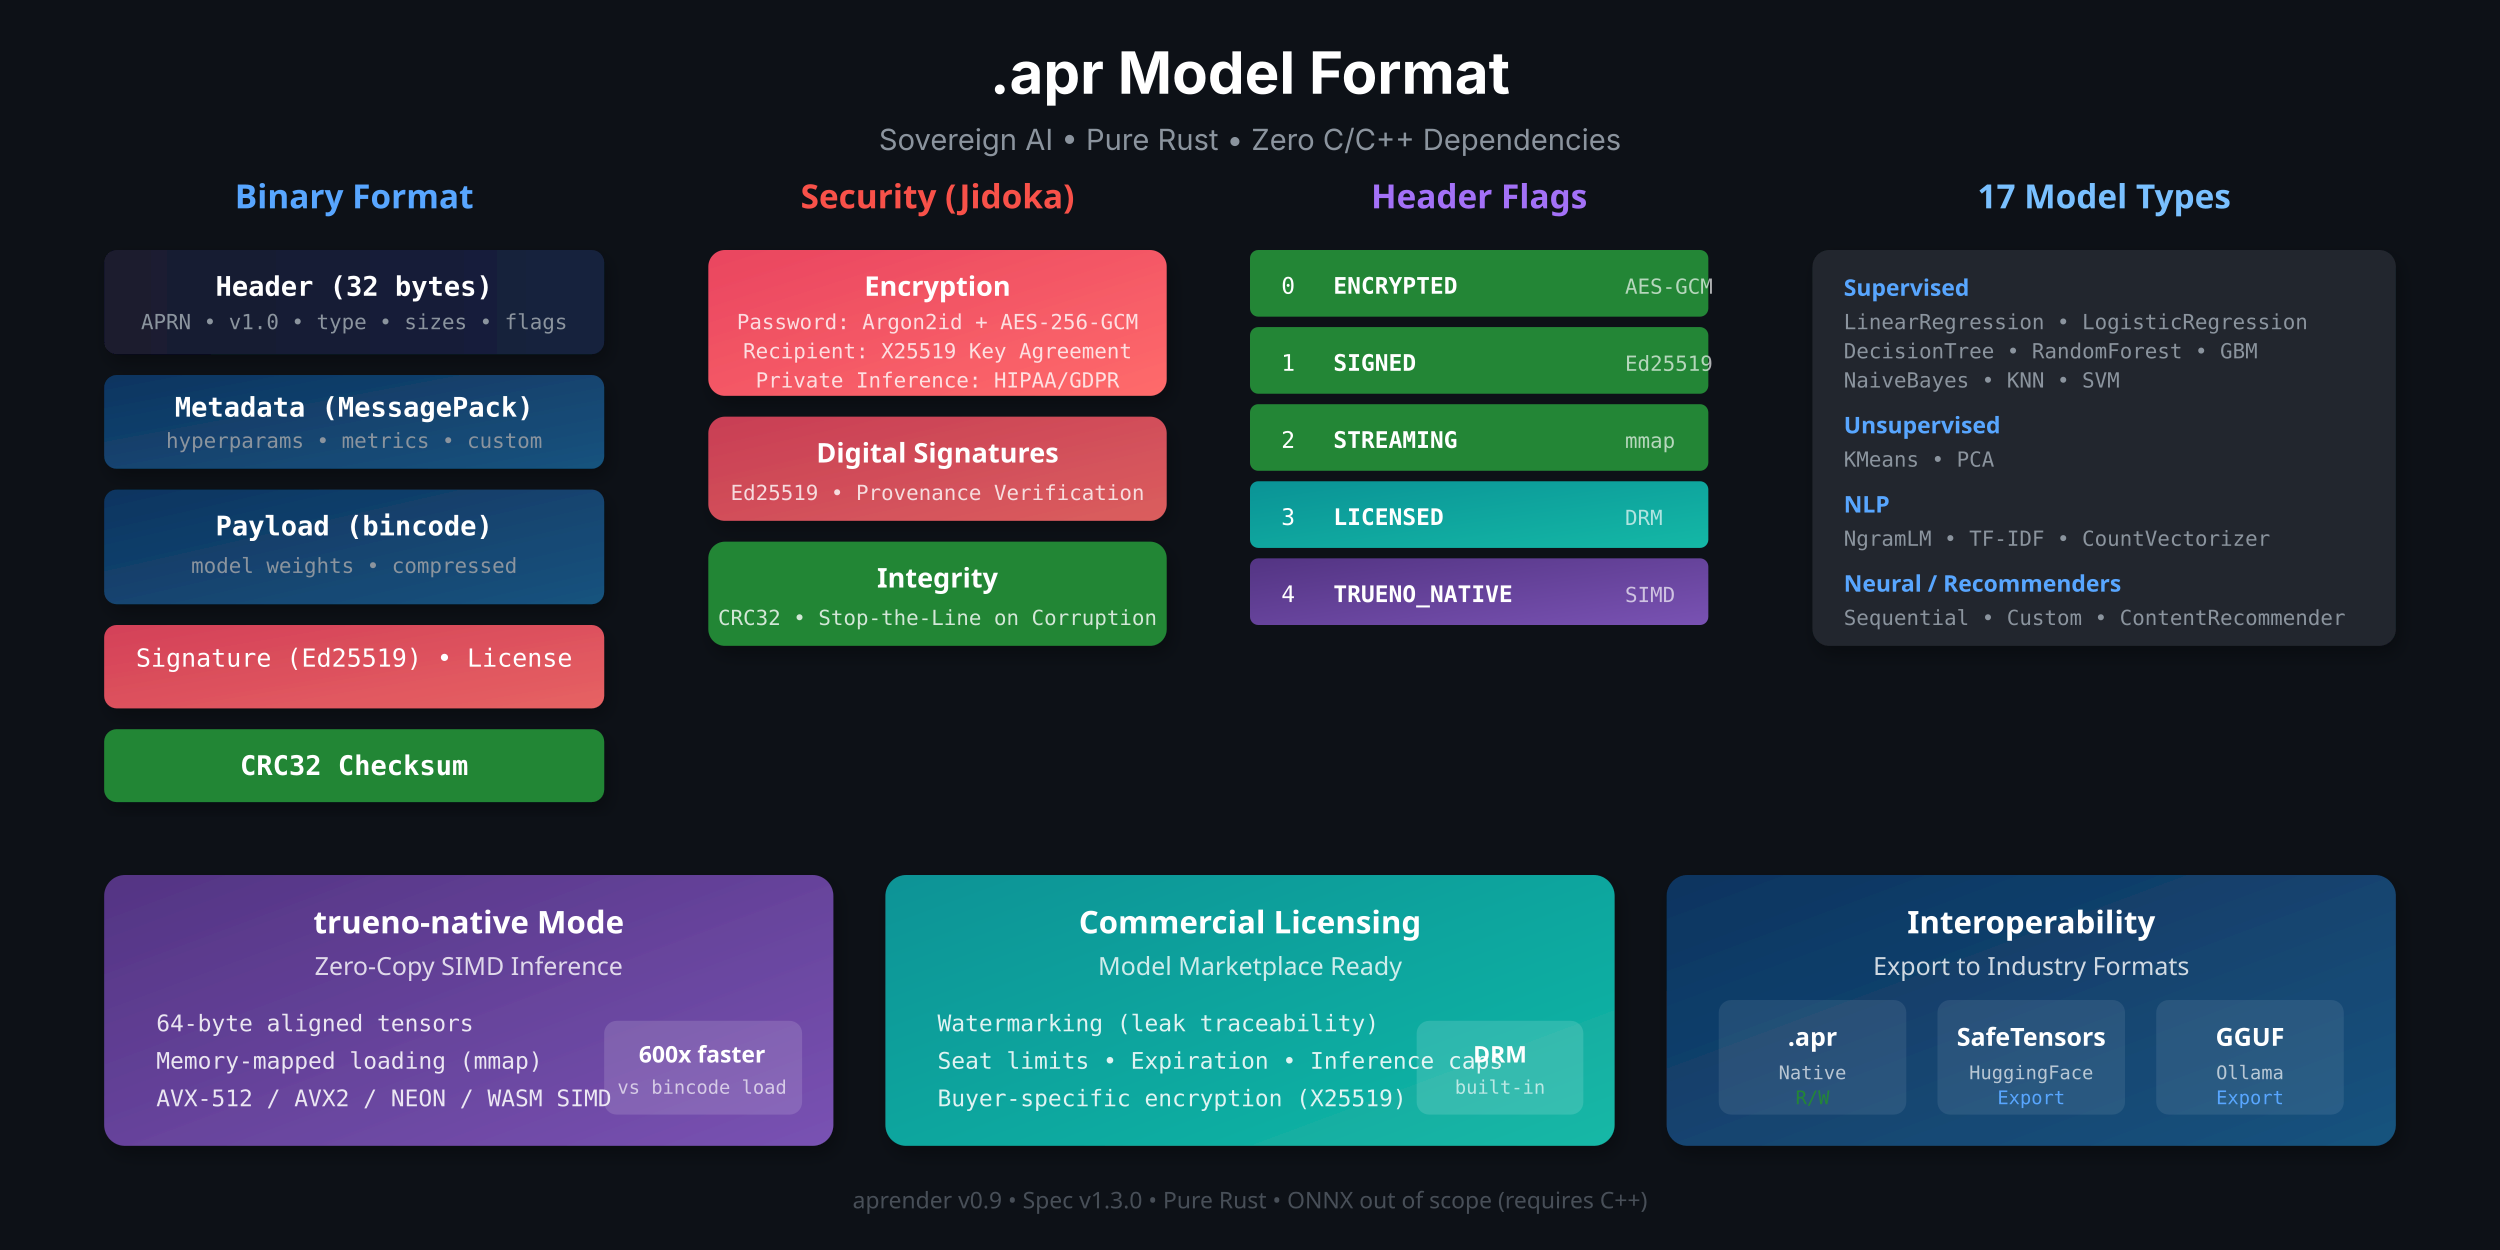
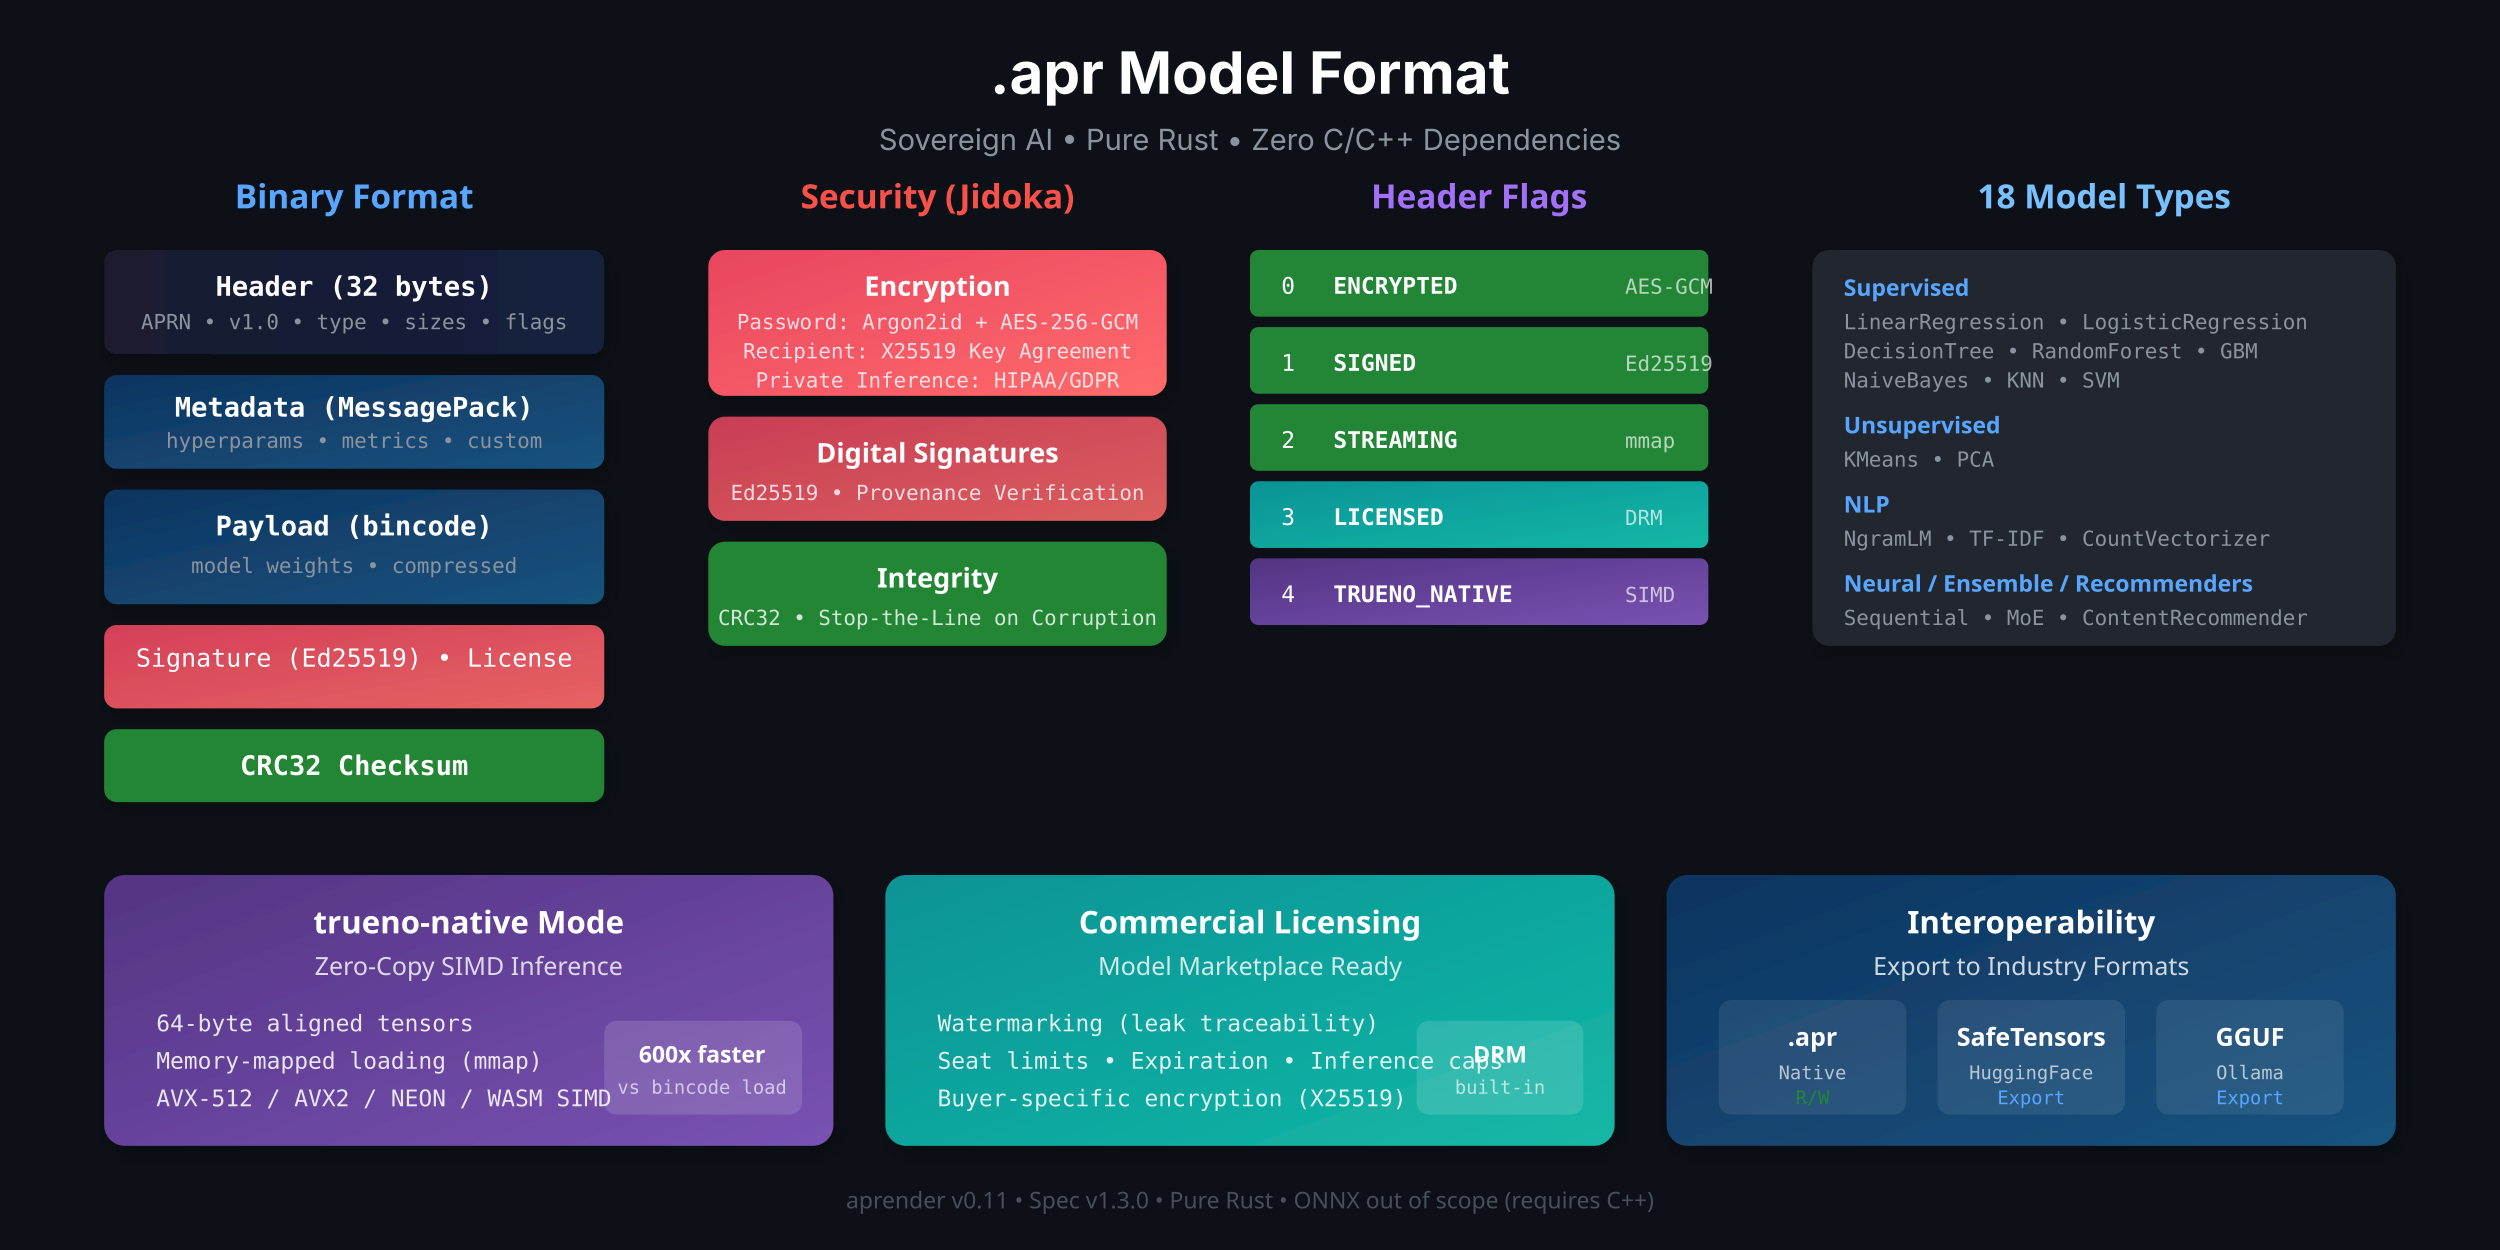
<svg xmlns="http://www.w3.org/2000/svg" viewBox="0 0 1200 600">
  <defs>
    <linearGradient id="headerGrad" x1="0%" y1="0%" x2="100%" y2="0%">
      <stop offset="0%" style="stop-color:#1a1a2e" />
      <stop offset="100%" style="stop-color:#16213e" />
    </linearGradient>
    <linearGradient id="securityGrad" x1="0%" y1="0%" x2="100%" y2="100%">
      <stop offset="0%" style="stop-color:#e94560" />
      <stop offset="100%" style="stop-color:#ff6b6b" />
    </linearGradient>
    <linearGradient id="formatGrad" x1="0%" y1="0%" x2="100%" y2="100%">
      <stop offset="0%" style="stop-color:#0f3460" />
      <stop offset="100%" style="stop-color:#16537e" />
    </linearGradient>
    <linearGradient id="truenoGrad" x1="0%" y1="0%" x2="100%" y2="100%">
      <stop offset="0%" style="stop-color:#533483" />
      <stop offset="100%" style="stop-color:#7952b3" />
    </linearGradient>
    <linearGradient id="commercialGrad" x1="0%" y1="0%" x2="100%" y2="100%">
      <stop offset="0%" style="stop-color:#0a9396" />
      <stop offset="100%" style="stop-color:#14b8a6" />
    </linearGradient>
    <filter id="shadow" x="-20%" y="-20%" width="140%" height="140%">
      <feDropShadow dx="2" dy="4" stdDeviation="4" flood-opacity="0.3" />
    </filter>
  </defs>
  <rect width="1200" height="600" fill="#0d1117" />
  <text x="600" y="45" text-anchor="middle" fill="#ffffff" font-family="system-ui, -apple-system, sans-serif" font-size="28" font-weight="bold">.apr Model Format</text>
  <text x="600" y="72" text-anchor="middle" fill="#8b949e" font-family="system-ui, -apple-system, sans-serif" font-size="14">Sovereign AI • Pure Rust • Zero C/C++ Dependencies</text>
  <g transform="translate(50, 100)">
    <text x="120" y="0" text-anchor="middle" fill="#58a6ff" font-family="system-ui, sans-serif" font-size="16" font-weight="bold">Binary Format</text>
    <rect x="0" y="20" width="240" height="50" rx="6" fill="url(#headerGrad)" filter="url(#shadow)" />
    <text x="120" y="42" text-anchor="middle" fill="#ffffff" font-family="monospace" font-size="13" font-weight="bold">Header (32 bytes)</text>
    <text x="120" y="58" text-anchor="middle" fill="#8b949e" font-family="monospace" font-size="10">APRN • v1.0 • type • sizes • flags</text>
    <rect x="0" y="80" width="240" height="45" rx="6" fill="url(#formatGrad)" filter="url(#shadow)" />
    <text x="120" y="100" text-anchor="middle" fill="#ffffff" font-family="monospace" font-size="13" font-weight="bold">Metadata (MessagePack)</text>
    <text x="120" y="115" text-anchor="middle" fill="#8b949e" font-family="monospace" font-size="10">hyperparams • metrics • custom</text>
    <rect x="0" y="135" width="240" height="55" rx="6" fill="url(#formatGrad)" filter="url(#shadow)" />
    <text x="120" y="157" text-anchor="middle" fill="#ffffff" font-family="monospace" font-size="13" font-weight="bold">Payload (bincode)</text>
    <text x="120" y="175" text-anchor="middle" fill="#8b949e" font-family="monospace" font-size="10">model weights • compressed</text>
    <rect x="0" y="200" width="240" height="40" rx="6" fill="url(#securityGrad)" filter="url(#shadow)" opacity="0.9" />
    <text x="120" y="220" text-anchor="middle" fill="#ffffff" font-family="monospace" font-size="12">Signature (Ed25519) • License</text>
    <rect x="0" y="250" width="240" height="35" rx="6" fill="#238636" filter="url(#shadow)" />
    <text x="120" y="272" text-anchor="middle" fill="#ffffff" font-family="monospace" font-size="13" font-weight="bold">CRC32 Checksum</text>
  </g>
  <g transform="translate(340, 100)">
    <text x="110" y="0" text-anchor="middle" fill="#f85149" font-family="system-ui, sans-serif" font-size="16" font-weight="bold">Security (Jidoka)</text>
    <rect x="0" y="20" width="220" height="70" rx="8" fill="url(#securityGrad)" filter="url(#shadow)" />
    <text x="110" y="42" text-anchor="middle" fill="#ffffff" font-family="system-ui, sans-serif" font-size="13" font-weight="bold">Encryption</text>
    <text x="110" y="58" text-anchor="middle" fill="#ffffffcc" font-family="monospace" font-size="10">Password: Argon2id + AES-256-GCM</text>
    <text x="110" y="72" text-anchor="middle" fill="#ffffffcc" font-family="monospace" font-size="10">Recipient: X25519 Key Agreement</text>
    <text x="110" y="86" text-anchor="middle" fill="#ffffffcc" font-family="monospace" font-size="10">Private Inference: HIPAA/GDPR</text>
    <rect x="0" y="100" width="220" height="50" rx="8" fill="url(#securityGrad)" filter="url(#shadow)" opacity="0.85" />
    <text x="110" y="122" text-anchor="middle" fill="#ffffff" font-family="system-ui, sans-serif" font-size="13" font-weight="bold">Digital Signatures</text>
    <text x="110" y="140" text-anchor="middle" fill="#ffffffcc" font-family="monospace" font-size="10">Ed25519 • Provenance Verification</text>
    <rect x="0" y="160" width="220" height="50" rx="8" fill="#238636" filter="url(#shadow)" />
    <text x="110" y="182" text-anchor="middle" fill="#ffffff" font-family="system-ui, sans-serif" font-size="13" font-weight="bold">Integrity</text>
    <text x="110" y="200" text-anchor="middle" fill="#ffffffcc" font-family="monospace" font-size="10">CRC32 • Stop-the-Line on Corruption</text>
  </g>
  <g transform="translate(600, 100)">
    <text x="110" y="0" text-anchor="middle" fill="#a371f7" font-family="system-ui, sans-serif" font-size="16" font-weight="bold">Header Flags</text>
    <g transform="translate(0, 20)">
      <rect x="0" y="0" width="220" height="32" rx="4" fill="#238636" />
      <text x="15" y="21" fill="#ffffff" font-family="monospace" font-size="11">0</text>
      <text x="40" y="21" fill="#ffffff" font-family="monospace" font-size="11" font-weight="bold">ENCRYPTED</text>
      <text x="180" y="21" fill="#ffffffaa" font-family="monospace" font-size="10">AES-GCM</text>
    </g>
    <g transform="translate(0, 57)">
      <rect x="0" y="0" width="220" height="32" rx="4" fill="#238636" />
      <text x="15" y="21" fill="#ffffff" font-family="monospace" font-size="11">1</text>
      <text x="40" y="21" fill="#ffffff" font-family="monospace" font-size="11" font-weight="bold">SIGNED</text>
      <text x="180" y="21" fill="#ffffffaa" font-family="monospace" font-size="10">Ed25519</text>
    </g>
    <g transform="translate(0, 94)">
      <rect x="0" y="0" width="220" height="32" rx="4" fill="#238636" />
      <text x="15" y="21" fill="#ffffff" font-family="monospace" font-size="11">2</text>
      <text x="40" y="21" fill="#ffffff" font-family="monospace" font-size="11" font-weight="bold">STREAMING</text>
      <text x="180" y="21" fill="#ffffffaa" font-family="monospace" font-size="10">mmap</text>
    </g>
    <g transform="translate(0, 131)">
      <rect x="0" y="0" width="220" height="32" rx="4" fill="url(#commercialGrad)" />
      <text x="15" y="21" fill="#ffffff" font-family="monospace" font-size="11">3</text>
      <text x="40" y="21" fill="#ffffff" font-family="monospace" font-size="11" font-weight="bold">LICENSED</text>
      <text x="180" y="21" fill="#ffffffaa" font-family="monospace" font-size="10">DRM</text>
    </g>
    <g transform="translate(0, 168)">
      <rect x="0" y="0" width="220" height="32" rx="4" fill="url(#truenoGrad)" />
      <text x="15" y="21" fill="#ffffff" font-family="monospace" font-size="11">4</text>
      <text x="40" y="21" fill="#ffffff" font-family="monospace" font-size="11" font-weight="bold">TRUENO_NATIVE</text>
      <text x="180" y="21" fill="#ffffffaa" font-family="monospace" font-size="10">SIMD</text>
    </g>
  </g>
  <g transform="translate(870, 100)">
-     <text x="140" y="0" text-anchor="middle" fill="#79c0ff" font-family="system-ui, sans-serif" font-size="16" font-weight="bold">17 Model Types</text>
+     <text x="140" y="0" text-anchor="middle" fill="#79c0ff" font-family="system-ui, sans-serif" font-size="16" font-weight="bold">18 Model Types</text>
    <rect x="0" y="20" width="280" height="190" rx="8" fill="#21262d" filter="url(#shadow)" />
    <text x="15" y="42" fill="#58a6ff" font-family="system-ui, sans-serif" font-size="11" font-weight="bold">Supervised</text>
    <text x="15" y="58" fill="#8b949e" font-family="monospace" font-size="10">LinearRegression • LogisticRegression</text>
    <text x="15" y="72" fill="#8b949e" font-family="monospace" font-size="10">DecisionTree • RandomForest • GBM</text>
    <text x="15" y="86" fill="#8b949e" font-family="monospace" font-size="10">NaiveBayes • KNN • SVM</text>
    <text x="15" y="108" fill="#58a6ff" font-family="system-ui, sans-serif" font-size="11" font-weight="bold">Unsupervised</text>
    <text x="15" y="124" fill="#8b949e" font-family="monospace" font-size="10">KMeans • PCA</text>
    <text x="15" y="146" fill="#58a6ff" font-family="system-ui, sans-serif" font-size="11" font-weight="bold">NLP</text>
    <text x="15" y="162" fill="#8b949e" font-family="monospace" font-size="10">NgramLM • TF-IDF • CountVectorizer</text>
-     <text x="15" y="184" fill="#58a6ff" font-family="system-ui, sans-serif" font-size="11" font-weight="bold">Neural / Recommenders</text>
-     <text x="15" y="200" fill="#8b949e" font-family="monospace" font-size="10">Sequential • Custom • ContentRecommender</text>
+     <text x="15" y="184" fill="#58a6ff" font-family="system-ui, sans-serif" font-size="11" font-weight="bold">Neural / Ensemble / Recommenders</text>
+     <text x="15" y="200" fill="#8b949e" font-family="monospace" font-size="10">Sequential • MoE • ContentRecommender</text>
  </g>
  <g transform="translate(50, 420)">
    <rect x="0" y="0" width="350" height="130" rx="10" fill="url(#truenoGrad)" filter="url(#shadow)" />
    <text x="175" y="28" text-anchor="middle" fill="#ffffff" font-family="system-ui, sans-serif" font-size="15" font-weight="bold">trueno-native Mode</text>
    <text x="175" y="48" text-anchor="middle" fill="#ffffffcc" font-family="system-ui, sans-serif" font-size="12">Zero-Copy SIMD Inference</text>
    <text x="25" y="75" fill="#ffffffdd" font-family="monospace" font-size="11">64-byte aligned tensors</text>
    <text x="25" y="93" fill="#ffffffdd" font-family="monospace" font-size="11">Memory-mapped loading (mmap)</text>
    <text x="25" y="111" fill="#ffffffdd" font-family="monospace" font-size="11">AVX-512 / AVX2 / NEON / WASM SIMD</text>
    <rect x="240" y="70" width="95" height="45" rx="6" fill="#ffffff22" />
    <text x="287" y="90" text-anchor="middle" fill="#ffffff" font-family="system-ui, sans-serif" font-size="11" font-weight="bold">600x faster</text>
    <text x="287" y="105" text-anchor="middle" fill="#ffffffaa" font-family="monospace" font-size="9">vs bincode load</text>
  </g>
  <g transform="translate(425, 420)">
    <rect x="0" y="0" width="350" height="130" rx="10" fill="url(#commercialGrad)" filter="url(#shadow)" />
    <text x="175" y="28" text-anchor="middle" fill="#ffffff" font-family="system-ui, sans-serif" font-size="15" font-weight="bold">Commercial Licensing</text>
    <text x="175" y="48" text-anchor="middle" fill="#ffffffcc" font-family="system-ui, sans-serif" font-size="12">Model Marketplace Ready</text>
    <text x="25" y="75" fill="#ffffffdd" font-family="monospace" font-size="11">Watermarking (leak traceability)</text>
    <text x="25" y="93" fill="#ffffffdd" font-family="monospace" font-size="11">Seat limits • Expiration • Inference caps</text>
    <text x="25" y="111" fill="#ffffffdd" font-family="monospace" font-size="11">Buyer-specific encryption (X25519)</text>
    <rect x="255" y="70" width="80" height="45" rx="6" fill="#ffffff22" />
    <text x="295" y="90" text-anchor="middle" fill="#ffffff" font-family="system-ui, sans-serif" font-size="11" font-weight="bold">DRM</text>
    <text x="295" y="105" text-anchor="middle" fill="#ffffffaa" font-family="monospace" font-size="9">built-in</text>
  </g>
  <g transform="translate(800, 420)">
    <rect x="0" y="0" width="350" height="130" rx="10" fill="url(#formatGrad)" filter="url(#shadow)" />
    <text x="175" y="28" text-anchor="middle" fill="#ffffff" font-family="system-ui, sans-serif" font-size="15" font-weight="bold">Interoperability</text>
    <text x="175" y="48" text-anchor="middle" fill="#ffffffcc" font-family="system-ui, sans-serif" font-size="12">Export to Industry Formats</text>
    <g transform="translate(25, 60)">
      <rect x="0" y="0" width="90" height="55" rx="6" fill="#ffffff15" />
      <text x="45" y="22" text-anchor="middle" fill="#ffffff" font-family="system-ui, sans-serif" font-size="12" font-weight="bold">.apr</text>
      <text x="45" y="38" text-anchor="middle" fill="#ffffffaa" font-family="monospace" font-size="9">Native</text>
      <text x="45" y="50" text-anchor="middle" fill="#238636" font-family="monospace" font-size="9">R/W</text>
    </g>
    <g transform="translate(130, 60)">
      <rect x="0" y="0" width="90" height="55" rx="6" fill="#ffffff15" />
      <text x="45" y="22" text-anchor="middle" fill="#ffffff" font-family="system-ui, sans-serif" font-size="12" font-weight="bold">SafeTensors</text>
      <text x="45" y="38" text-anchor="middle" fill="#ffffffaa" font-family="monospace" font-size="9">HuggingFace</text>
      <text x="45" y="50" text-anchor="middle" fill="#58a6ff" font-family="monospace" font-size="9">Export</text>
    </g>
    <g transform="translate(235, 60)">
      <rect x="0" y="0" width="90" height="55" rx="6" fill="#ffffff15" />
      <text x="45" y="22" text-anchor="middle" fill="#ffffff" font-family="system-ui, sans-serif" font-size="12" font-weight="bold">GGUF</text>
      <text x="45" y="38" text-anchor="middle" fill="#ffffffaa" font-family="monospace" font-size="9">Ollama</text>
      <text x="45" y="50" text-anchor="middle" fill="#58a6ff" font-family="monospace" font-size="9">Export</text>
    </g>
  </g>
-   <text x="600" y="580" text-anchor="middle" fill="#484f58" font-family="system-ui, sans-serif" font-size="11">aprender v0.9 • Spec v1.3.0 • Pure Rust • ONNX out of scope (requires C++)</text>
+   <text x="600" y="580" text-anchor="middle" fill="#484f58" font-family="system-ui, sans-serif" font-size="11">aprender v0.11 • Spec v1.3.0 • Pure Rust • ONNX out of scope (requires C++)</text>
</svg>
